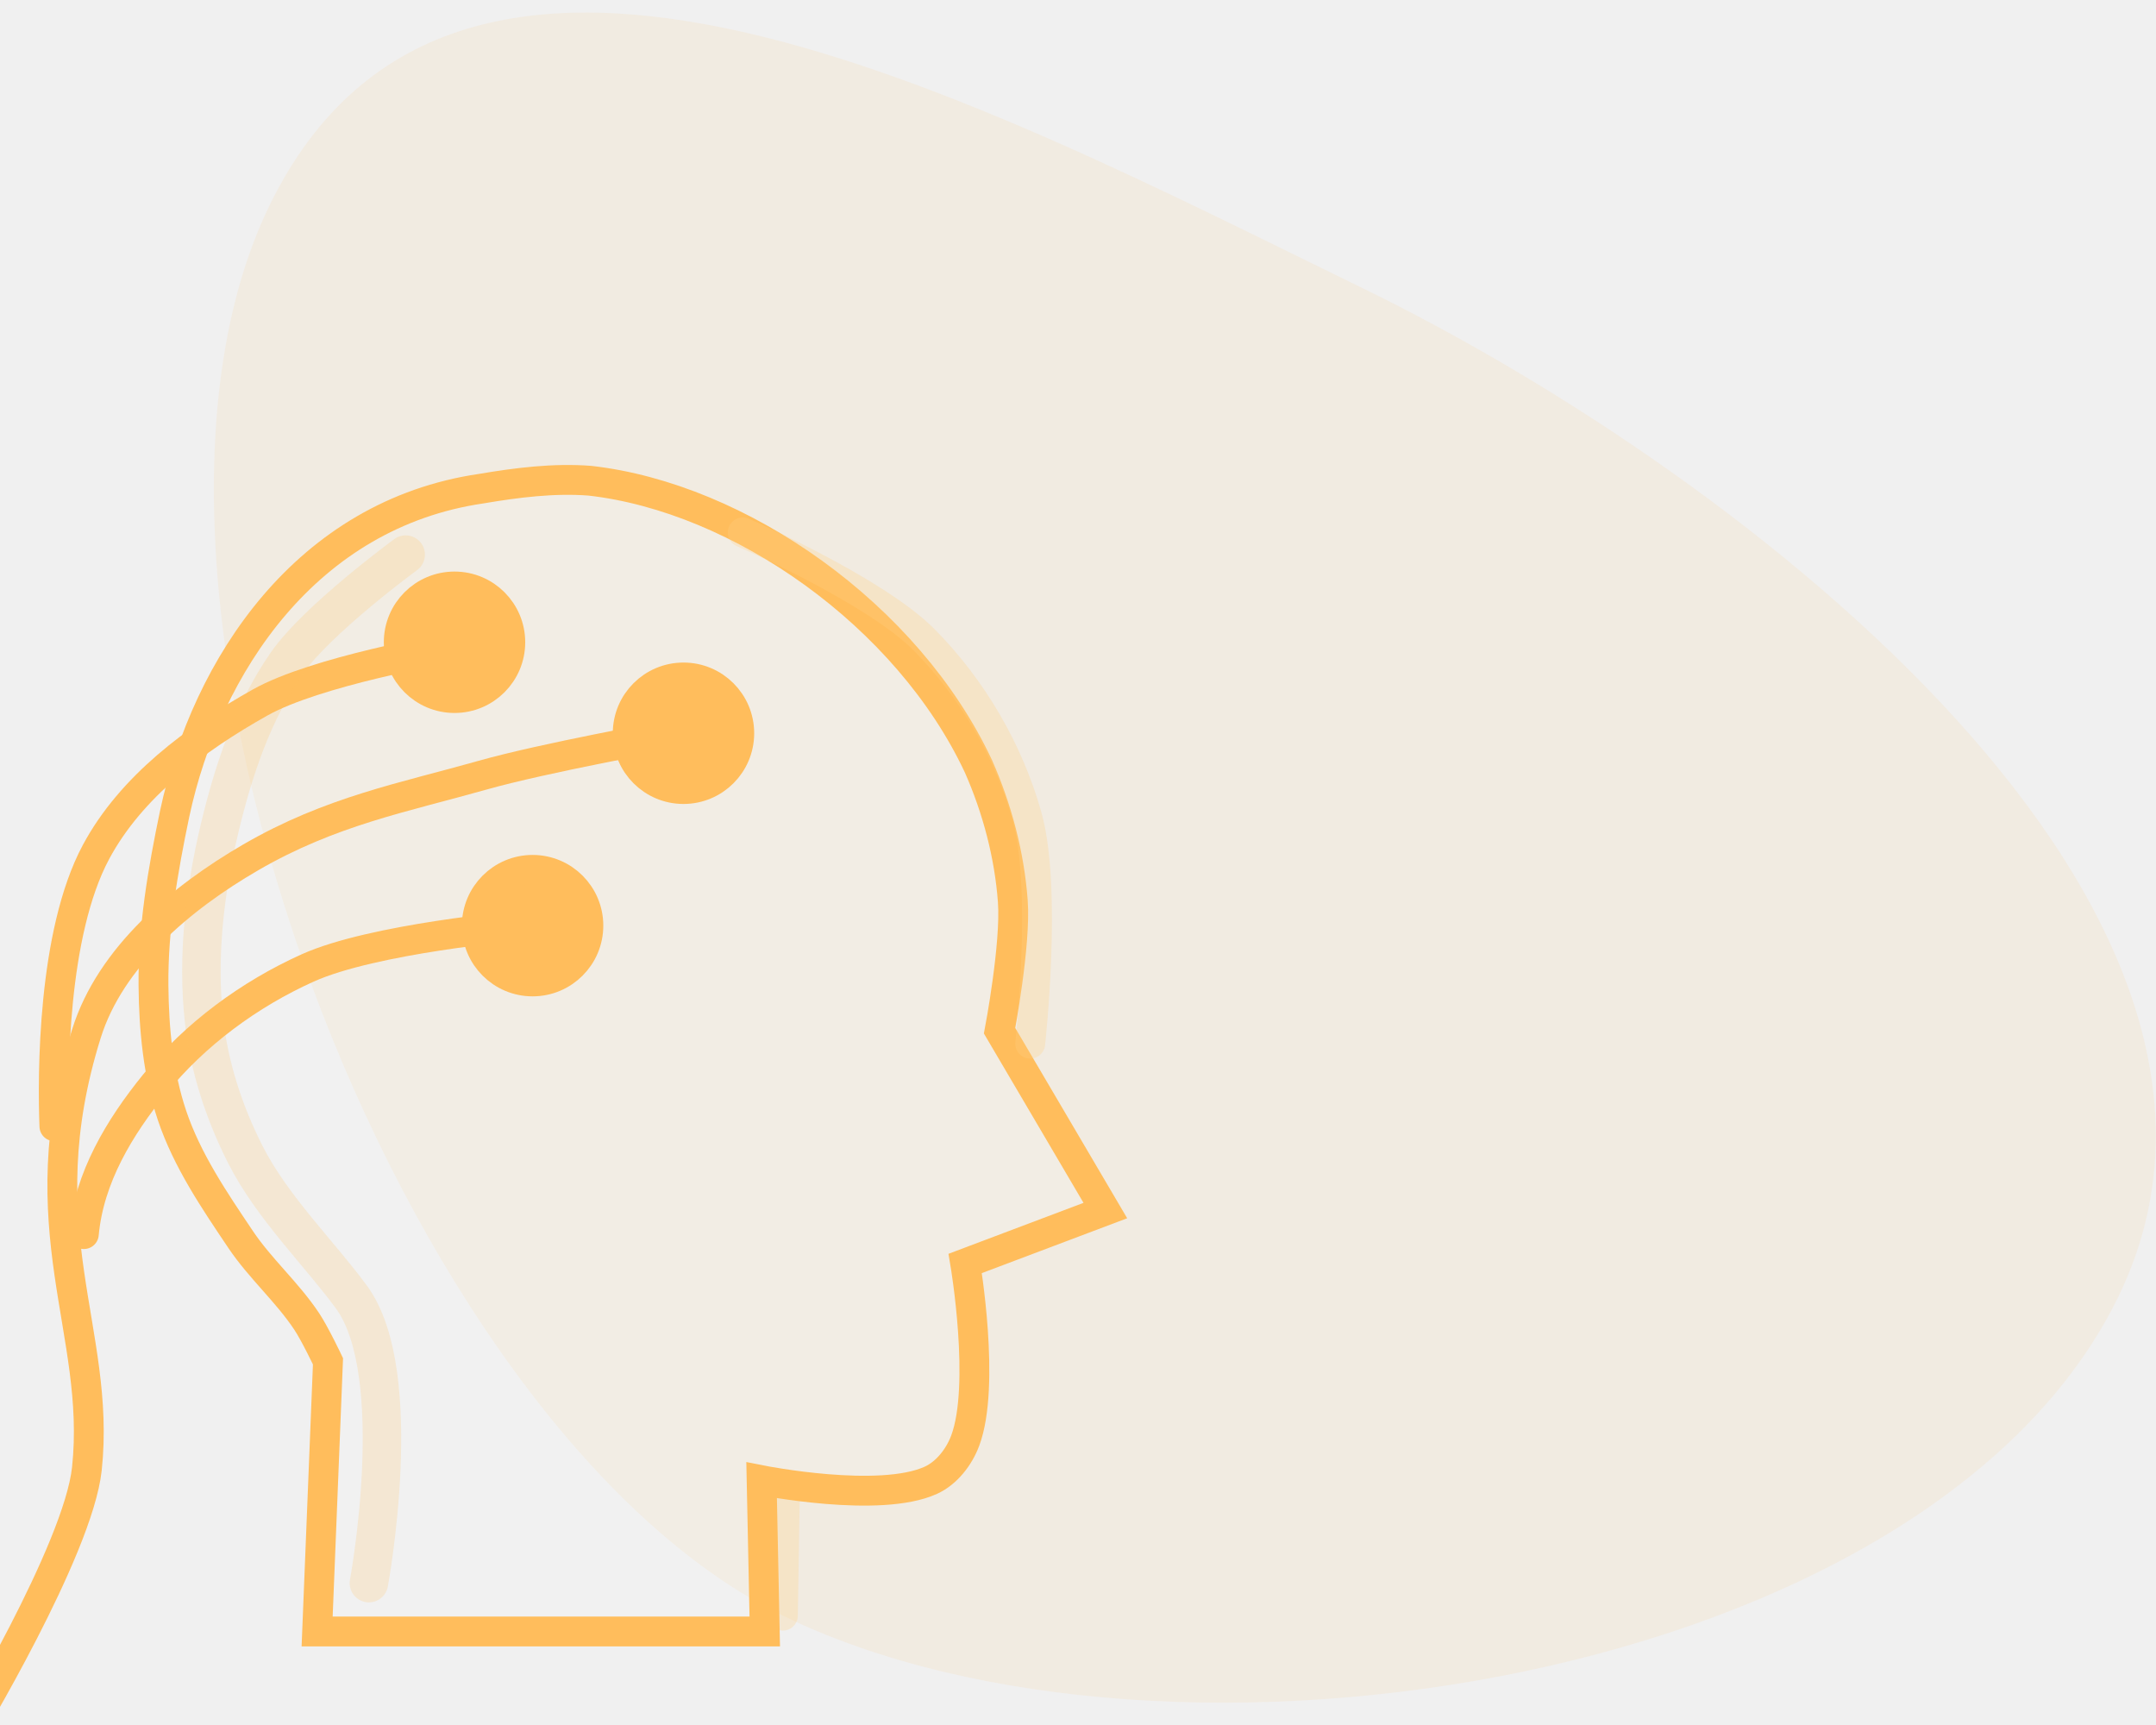
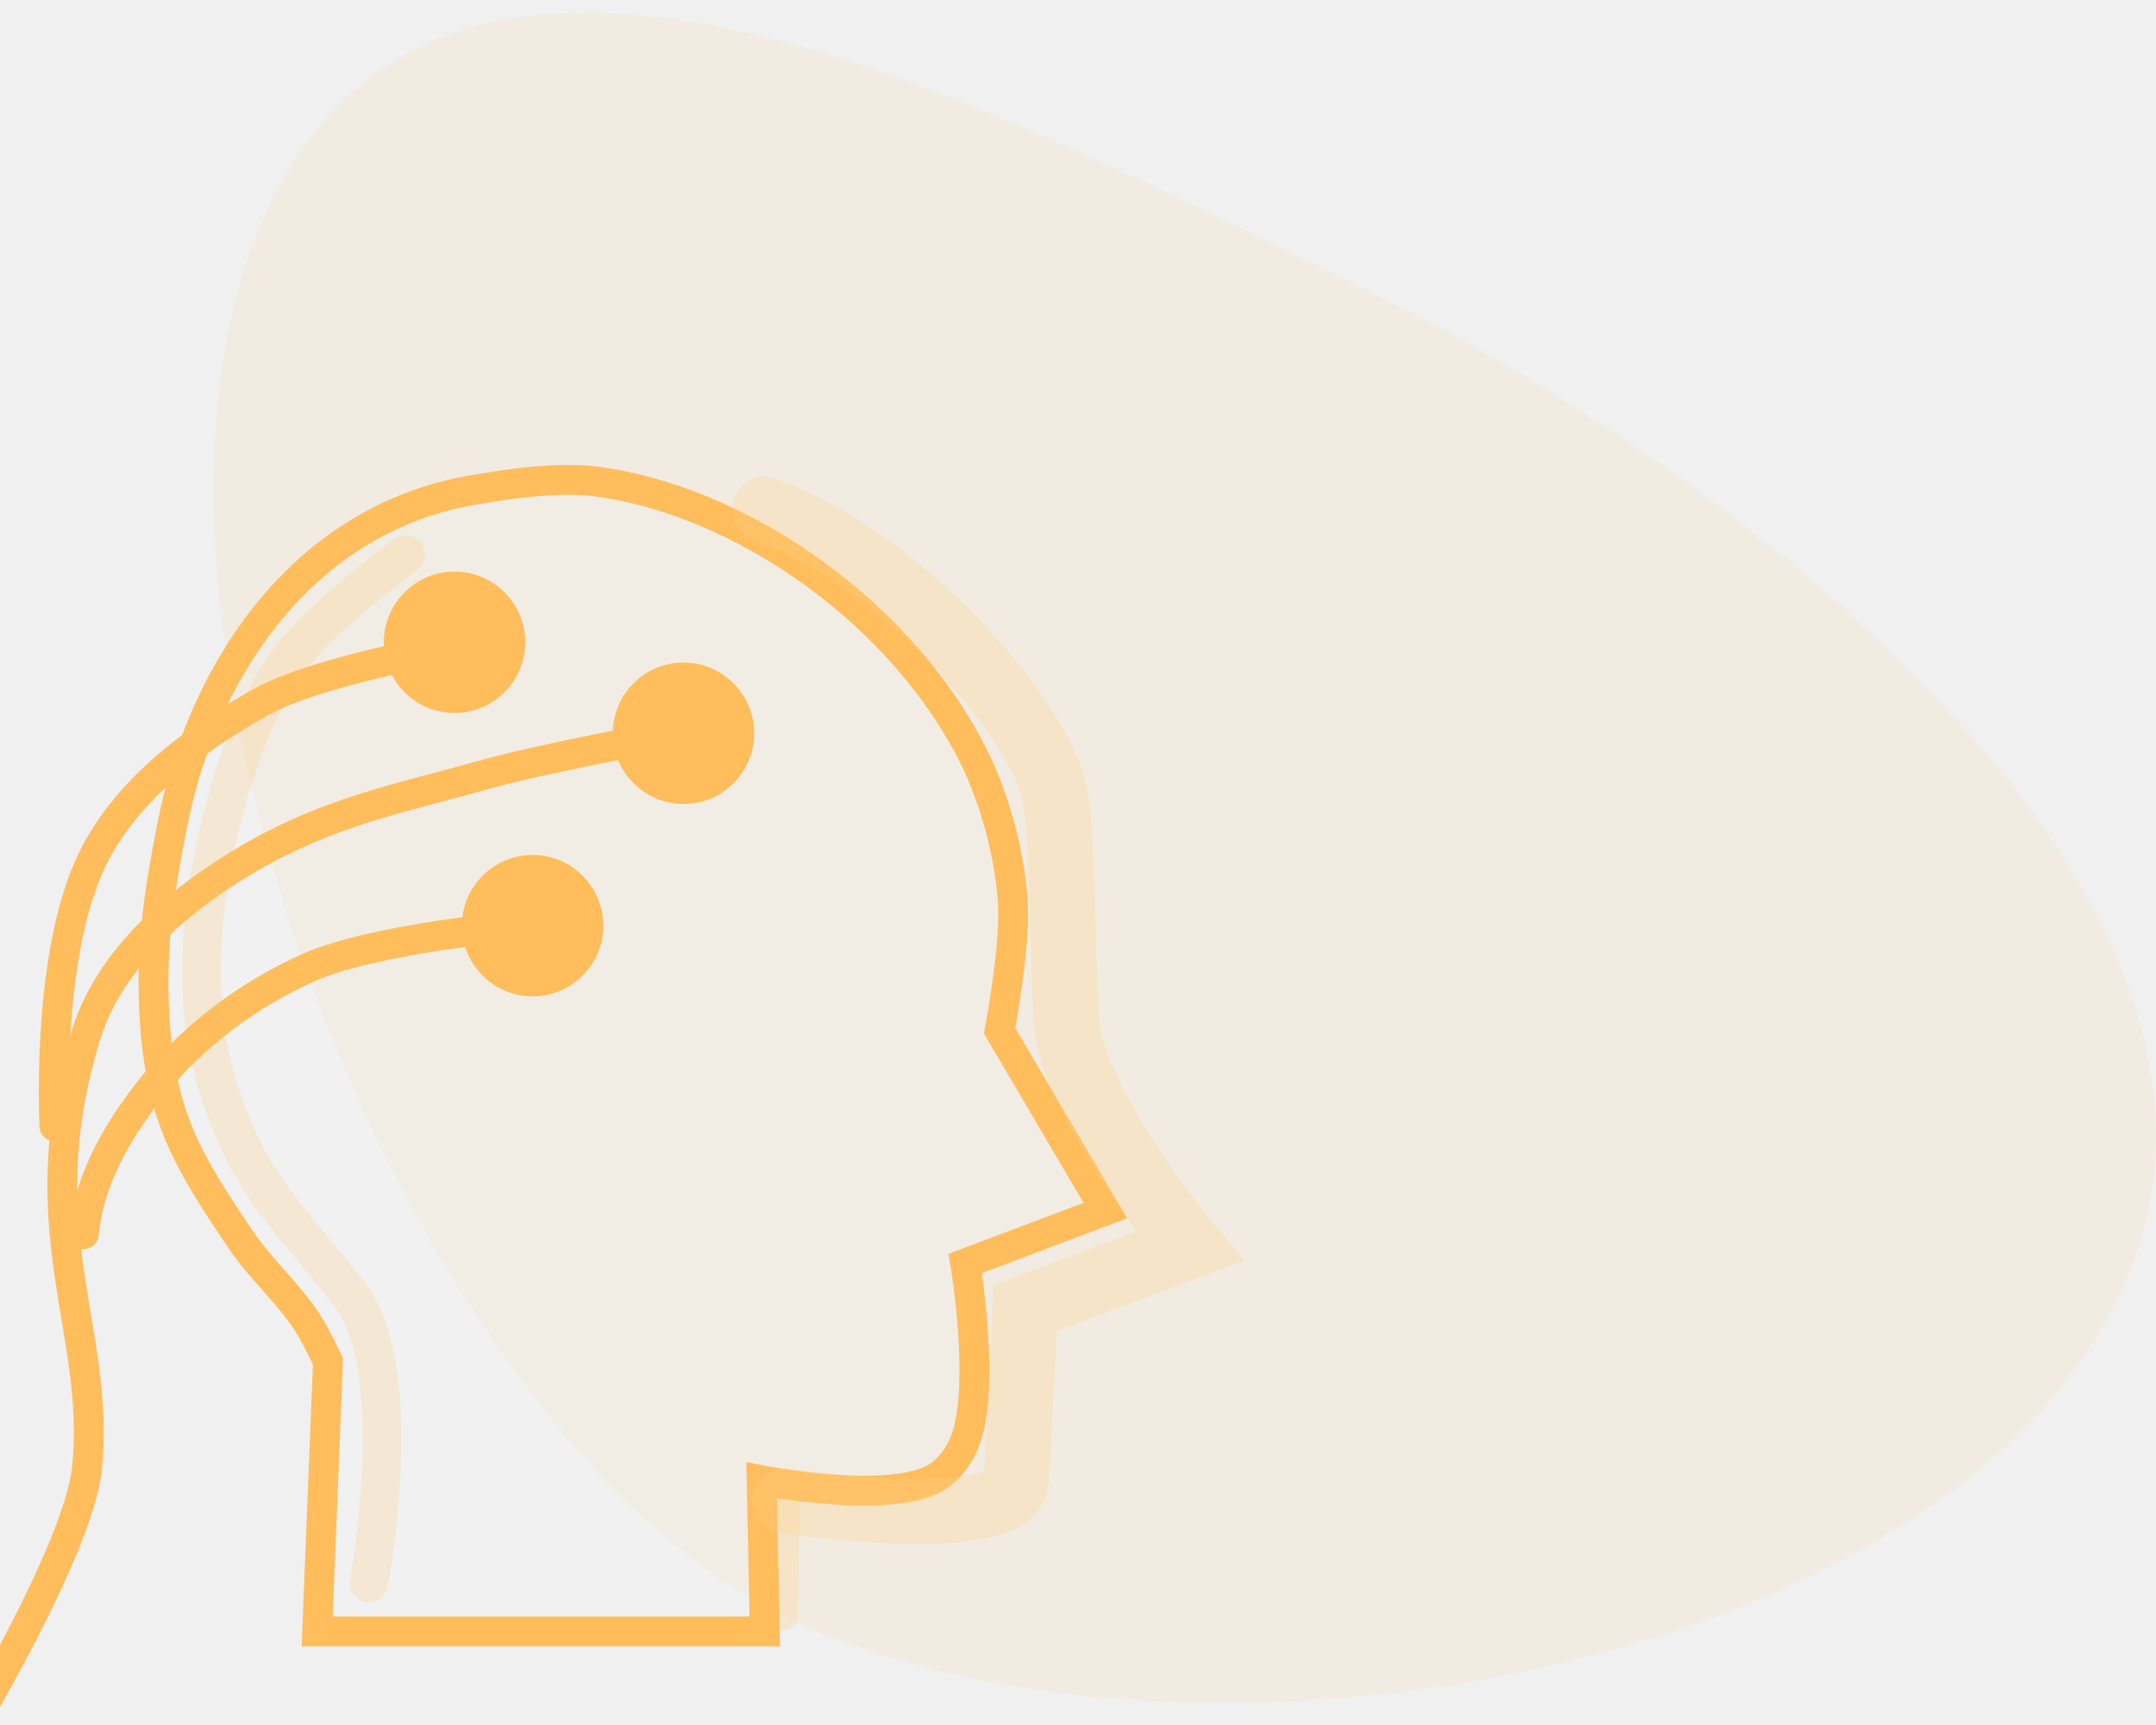
- <svg xmlns="http://www.w3.org/2000/svg" id="svg3562" version="1.1" height="80" width="100">
-   <g id="g3557" fill-rule="evenodd" fill="#ffbd5c">
-     <path id="path3541" opacity=".1" d="M36.313 74.93c17.87 8.716 53.216 3.095 61.932-14.775S81.107 22.098 63.237 13.382 21.223-8.355 12.507 9.515s5.936 56.698 23.806 65.414z" />
+ <svg xmlns="http://www.w3.org/2000/svg" width="100" height="80" version="1.1" id="svg3562">
+   <g fill="#ffbd5c" fill-rule="evenodd" id="g3557">
+     <path d="M36.313 74.93c17.87 8.716 53.216 3.095 61.932-14.775S81.107 22.098 63.237 13.382 21.223-8.355 12.507 9.515s5.936 56.698 23.806 65.414z" opacity=".1" id="path3541" />
  </g>
  <defs id="defs3560">
-     <path d="M21.3 74.5v-1.04c-.83-.367-1.607-.86-2.3-1.46v2.5c0 2.128 4.865 4.5 11.85 4.5.4 0 .774-.007 1.15-.022-6.363-.243-10.7-2.468-10.7-4.477z" id="B" />
+     <path id="B" d="M21.3 74.5v-1.04c-.83-.367-1.607-.86-2.3-1.46v2.5c0 2.128 4.865 4.5 11.85 4.5.4 0 .774-.007 1.15-.022-6.363-.243-10.7-2.468-10.7-4.477z" />
  </defs>
-   <g style="stroke-width:2.371;stroke-miterlimit:4;stroke-dasharray:none" transform="matrix(0.5836527,0,0,0.5836527,54.79855,27.07633)" id="g6191">
-     <path style="fill:none;stroke:#ffd088;stroke-width:2.371;stroke-linecap:round;stroke-linejoin:miter;stroke-miterlimit:4;stroke-dasharray:none;stroke-opacity:0.278" d="m -31.524,72.846 -0.149,9.144" id="path6179" />
-     <path style="fill:#ffffff;fill-opacity:0.098;stroke:#ffbd5c;stroke-width:2.371;stroke-linecap:butt;stroke-linejoin:miter;stroke-miterlimit:4;stroke-dasharray:none;stroke-opacity:1" d="m -68.687,83.245 h 35.572 l -0.249,-12.014 c 0,0 9.37,1.862 13.448,0 1.265,-0.577 2.246,-1.849 2.732,-3.152 1.64,-4.397 0,-14.078 0,-14.078 l 11.136,-4.202 -8.405,-14.288 c 0,0 1.305,-6.856 1.051,-10.296 -0.272,-3.676 -1.241,-7.345 -2.732,-10.716 -5.619,-12.007 -18.969,-21.353 -30.888,-22.693 -2.871,-0.218 -5.776,0.15 -8.615,0.63 -13.858,2.022 -21.857,14.036 -24.374,25.845 -0.938,4.49 -1.726,9.071 -1.681,13.658 0.034,3.467 0.368,7.009 1.471,10.296 1.196,3.567 3.364,6.754 5.463,9.876 1.556,2.315 3.714,4.187 5.253,6.514 0.657,0.993 1.681,3.152 1.681,3.152 z" id="path4195" />
-     <circle r="4.433" cy="4.643" cx="-57.769" id="circle4199" style="fill:#ffbd5c;fill-opacity:1;stroke:#ffbd5c;stroke-width:2.371;stroke-linecap:round;stroke-linejoin:round;stroke-miterlimit:4;stroke-dasharray:none;stroke-opacity:1" />
-     <circle r="4.433" cy="11.873" cx="-39.573" id="circle4203" style="fill:#ffbd5c;fill-opacity:1;stroke:#ffbd5c;stroke-width:2.371;stroke-linecap:round;stroke-linejoin:round;stroke-miterlimit:4;stroke-dasharray:none;stroke-opacity:1" />
-     <circle style="fill:#ffbd5c;fill-opacity:1;stroke:#ffbd5c;stroke-width:2.371;stroke-linecap:round;stroke-linejoin:round;stroke-miterlimit:4;stroke-dasharray:none;stroke-opacity:1" id="circle4209" cx="-51.564" cy="27.16" r="4.433" />
-     <path id="path6165" d="m -52.634,27.165 c 0,0 -11.596,1.013 -16.805,3.357 -4.64,2.089 -8.96,5.271 -12.165,9.224 -2.768,3.414 -5.212,7.425 -5.622,11.925" style="fill:none;stroke:#ffbd5c;stroke-width:2.371;stroke-linecap:round;stroke-linejoin:miter;stroke-miterlimit:4;stroke-dasharray:none;stroke-opacity:1" />
-     <path style="fill:none;stroke:#ffbd5c;stroke-width:2.371;stroke-linecap:round;stroke-linejoin:miter;stroke-miterlimit:4;stroke-dasharray:none;stroke-opacity:1" d="m -58.538,5.177 c 0,0 -10.228,1.76 -14.671,4.247 -5.136,2.875 -10.278,6.702 -13.055,11.893 -3.464,6.476 -3.46,17.74 -3.303,21.783" id="path6167" />
-     <path id="path6171" d="m -40.718,12.028 c 0,0 -9.961,1.801 -14.824,3.177 -6.268,1.774 -12.061,2.842 -18.419,6.528 -5.521,3.201 -11.155,7.91 -13.058,14.002 -4.867,15.582 1.207,23.613 0.034,34.586 -0.69,6.451 -9.59,21.181 -9.59,21.181" style="fill:none;stroke:#ffbd5c;stroke-width:2.371;stroke-linecap:round;stroke-linejoin:miter;stroke-miterlimit:4;stroke-dasharray:none;stroke-opacity:1" />
-     <path style="fill:none;stroke:#ffbe5a;stroke-width:3.057;stroke-linecap:round;stroke-linejoin:miter;stroke-miterlimit:4;stroke-dasharray:none;stroke-opacity:0.2" d="m -61.649,-2.322 c 0,0 -7.014,5.13 -9.453,8.631 -2.704,3.883 -4.248,8.548 -5.343,13.152 -1.176,4.948 -1.785,10.151 -1.233,15.207 0.405,3.705 1.603,7.362 3.288,10.686 2.13,4.201 5.931,7.902 8.44,11.335 4.46,6.104 1.377,22.714 1.377,22.714" id="path6173" />
-     <path style="fill:none;stroke:#ffd088;stroke-width:2.371;stroke-linecap:round;stroke-linejoin:miter;stroke-miterlimit:4;stroke-dasharray:none;stroke-opacity:0.278" d="m -34.862,-4.084 c 0,0 10.465,4.558 14.393,8.513 3.832,3.858 6.758,8.857 8.21,14.097 1.603,5.785 0.241,18.009 0.241,18.009" id="path6175" />
+   <g id="g6191" transform="matrix(0.5836527,0,0,0.5836527,54.79855,27.07633)" style="stroke-width:2.371;stroke-miterlimit:4;stroke-dasharray:none">
+     <path id="path6179" d="m -31.524,72.846 -0.149,9.144" style="fill:none;stroke:#ffd088;stroke-width:2.371;stroke-linecap:round;stroke-linejoin:miter;stroke-miterlimit:4;stroke-dasharray:none;stroke-opacity:0.278" />
+     <path id="path4195" d="m -68.687,83.245 h 35.572 l -0.249,-12.014 c 0,0 9.37,1.862 13.448,0 1.265,-0.577 2.246,-1.849 2.732,-3.152 1.64,-4.397 0,-14.078 0,-14.078 l 11.136,-4.202 -8.405,-14.288 c 0,0 1.305,-6.856 1.051,-10.296 -0.272,-3.676 -1.241,-7.345 -2.732,-10.716 -5.619,-12.007 -18.969,-21.353 -30.888,-22.693 -2.871,-0.218 -5.776,0.15 -8.615,0.63 -13.858,2.022 -21.857,14.036 -24.374,25.845 -0.938,4.49 -1.726,9.071 -1.681,13.658 0.034,3.467 0.368,7.009 1.471,10.296 1.196,3.567 3.364,6.754 5.463,9.876 1.556,2.315 3.714,4.187 5.253,6.514 0.657,0.993 1.681,3.152 1.681,3.152 z" style="fill:#ffffff;fill-opacity:0.098;stroke:#ffbd5c;stroke-width:2.371;stroke-linecap:butt;stroke-linejoin:miter;stroke-miterlimit:4;stroke-dasharray:none;stroke-opacity:1" />
+     <circle style="fill:#ffbd5c;fill-opacity:1;stroke:#ffbd5c;stroke-width:2.371;stroke-linecap:round;stroke-linejoin:round;stroke-miterlimit:4;stroke-dasharray:none;stroke-opacity:1" id="circle4199" cx="-57.769" cy="4.643" r="4.433" />
+     <circle style="fill:#ffbd5c;fill-opacity:1;stroke:#ffbd5c;stroke-width:2.371;stroke-linecap:round;stroke-linejoin:round;stroke-miterlimit:4;stroke-dasharray:none;stroke-opacity:1" id="circle4203" cx="-39.573" cy="11.873" r="4.433" />
+     <circle r="4.433" cy="27.16" cx="-51.564" id="circle4209" style="fill:#ffbd5c;fill-opacity:1;stroke:#ffbd5c;stroke-width:2.371;stroke-linecap:round;stroke-linejoin:round;stroke-miterlimit:4;stroke-dasharray:none;stroke-opacity:1" />
+     <path style="fill:none;stroke:#ffbd5c;stroke-width:2.371;stroke-linecap:round;stroke-linejoin:miter;stroke-miterlimit:4;stroke-dasharray:none;stroke-opacity:1" d="m -52.634,27.165 c 0,0 -11.596,1.013 -16.805,3.357 -4.64,2.089 -8.96,5.271 -12.165,9.224 -2.768,3.414 -5.212,7.425 -5.622,11.925" id="path6165" />
+     <path id="path6167" d="m -58.538,5.177 c 0,0 -10.228,1.76 -14.671,4.247 -5.136,2.875 -10.278,6.702 -13.055,11.893 -3.464,6.476 -3.46,17.74 -3.303,21.783" style="fill:none;stroke:#ffbd5c;stroke-width:2.371;stroke-linecap:round;stroke-linejoin:miter;stroke-miterlimit:4;stroke-dasharray:none;stroke-opacity:1" />
+     <path style="fill:none;stroke:#ffbd5c;stroke-width:2.371;stroke-linecap:round;stroke-linejoin:miter;stroke-miterlimit:4;stroke-dasharray:none;stroke-opacity:1" d="m -40.718,12.028 c 0,0 -9.961,1.801 -14.824,3.177 -6.268,1.774 -12.061,2.842 -18.419,6.528 -5.521,3.201 -11.155,7.91 -13.058,14.002 -4.867,15.582 1.207,23.613 0.034,34.586 -0.69,6.451 -9.59,21.181 -9.59,21.181" id="path6171" />
+     <path id="path6173" d="m -61.649,-2.322 c 0,0 -7.014,5.13 -9.453,8.631 -2.704,3.883 -4.248,8.548 -5.343,13.152 -1.176,4.948 -1.785,10.151 -1.233,15.207 0.405,3.705 1.603,7.362 3.288,10.686 2.13,4.201 5.931,7.902 8.44,11.335 4.46,6.104 1.377,22.714 1.377,22.714" style="fill:none;stroke:#ffbe5a;stroke-width:3.057;stroke-linecap:round;stroke-linejoin:miter;stroke-miterlimit:4;stroke-dasharray:none;stroke-opacity:0.2" />
+     <path id="path6175" d="m -33.109,-5.92 c 11.479,4.278 21.285,16.498 22.884,21.927 0.799,2.713 0.78,13.195 1.063,18.482 0.367,6.843 9.823,18.135 9.823,18.135 L -12.432,57.559 c 0,0 -0.365,8.739 -0.717,13.695 -0.306,4.313 -18.374,1.593 -18.374,1.593" style="fill:none;stroke:#ffd088;stroke-width:5.181;stroke-linecap:round;stroke-linejoin:miter;stroke-miterlimit:4;stroke-dasharray:none;stroke-opacity:0.278" />
  </g>
</svg>
